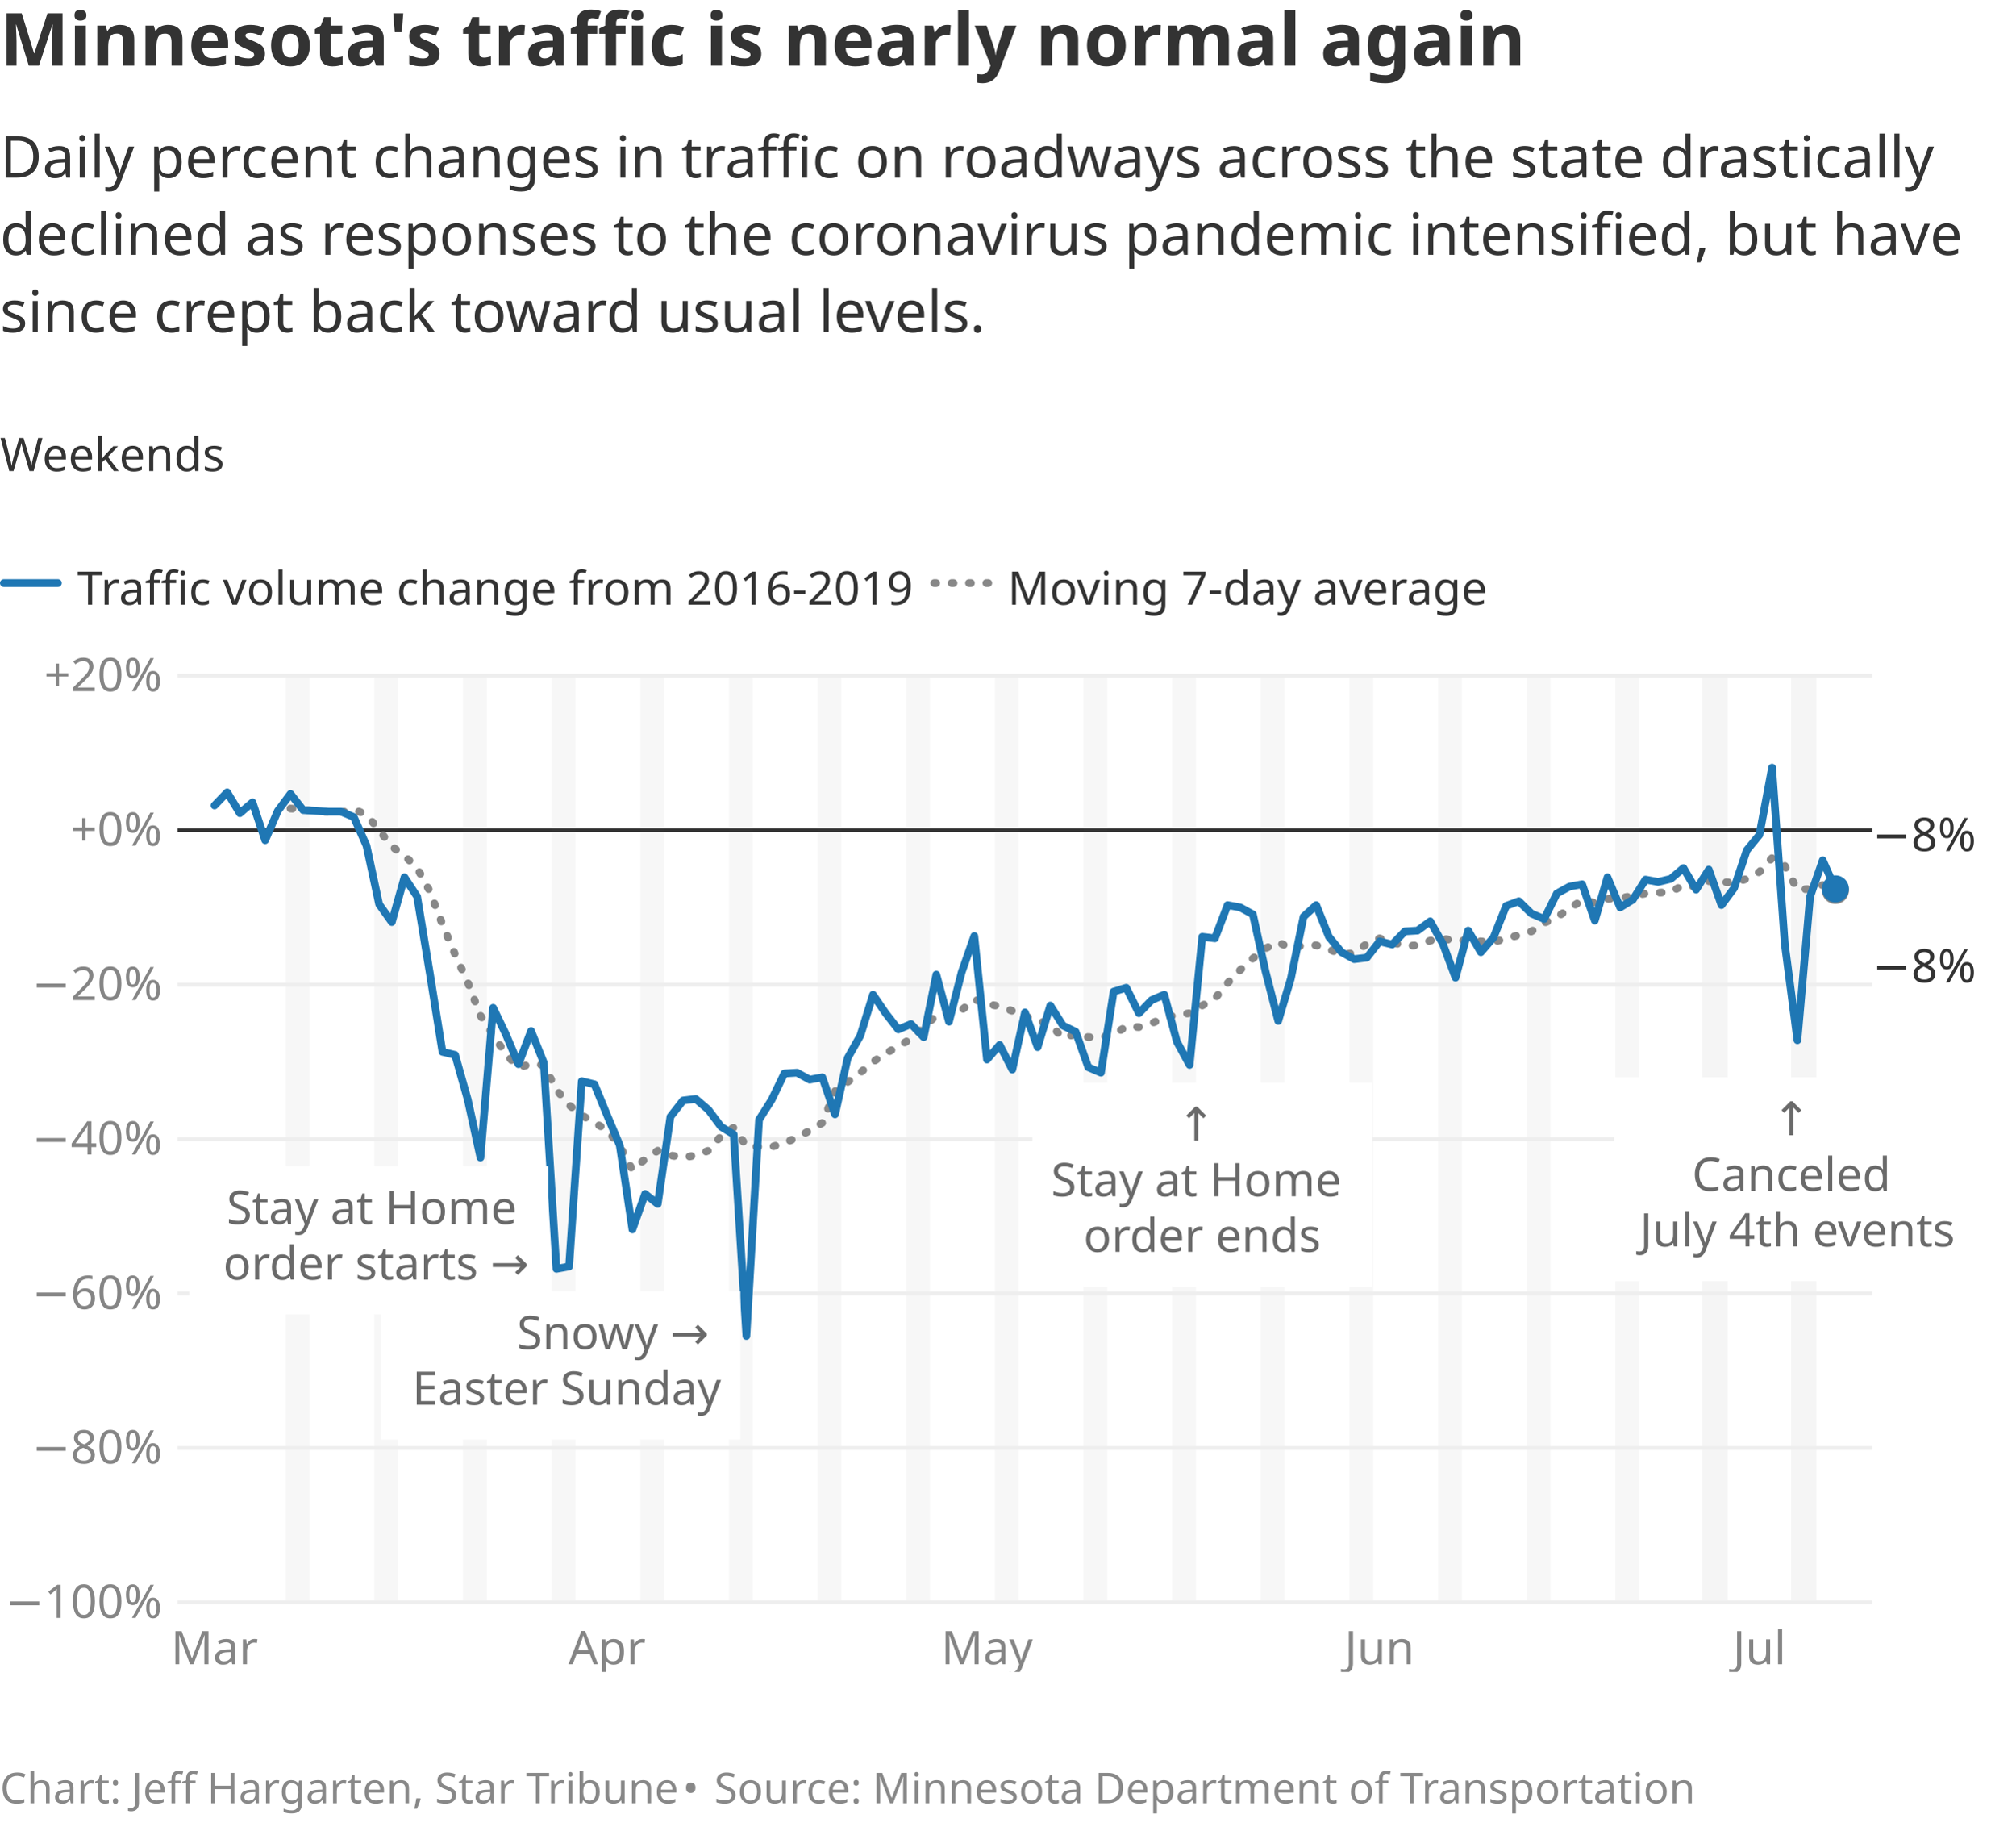
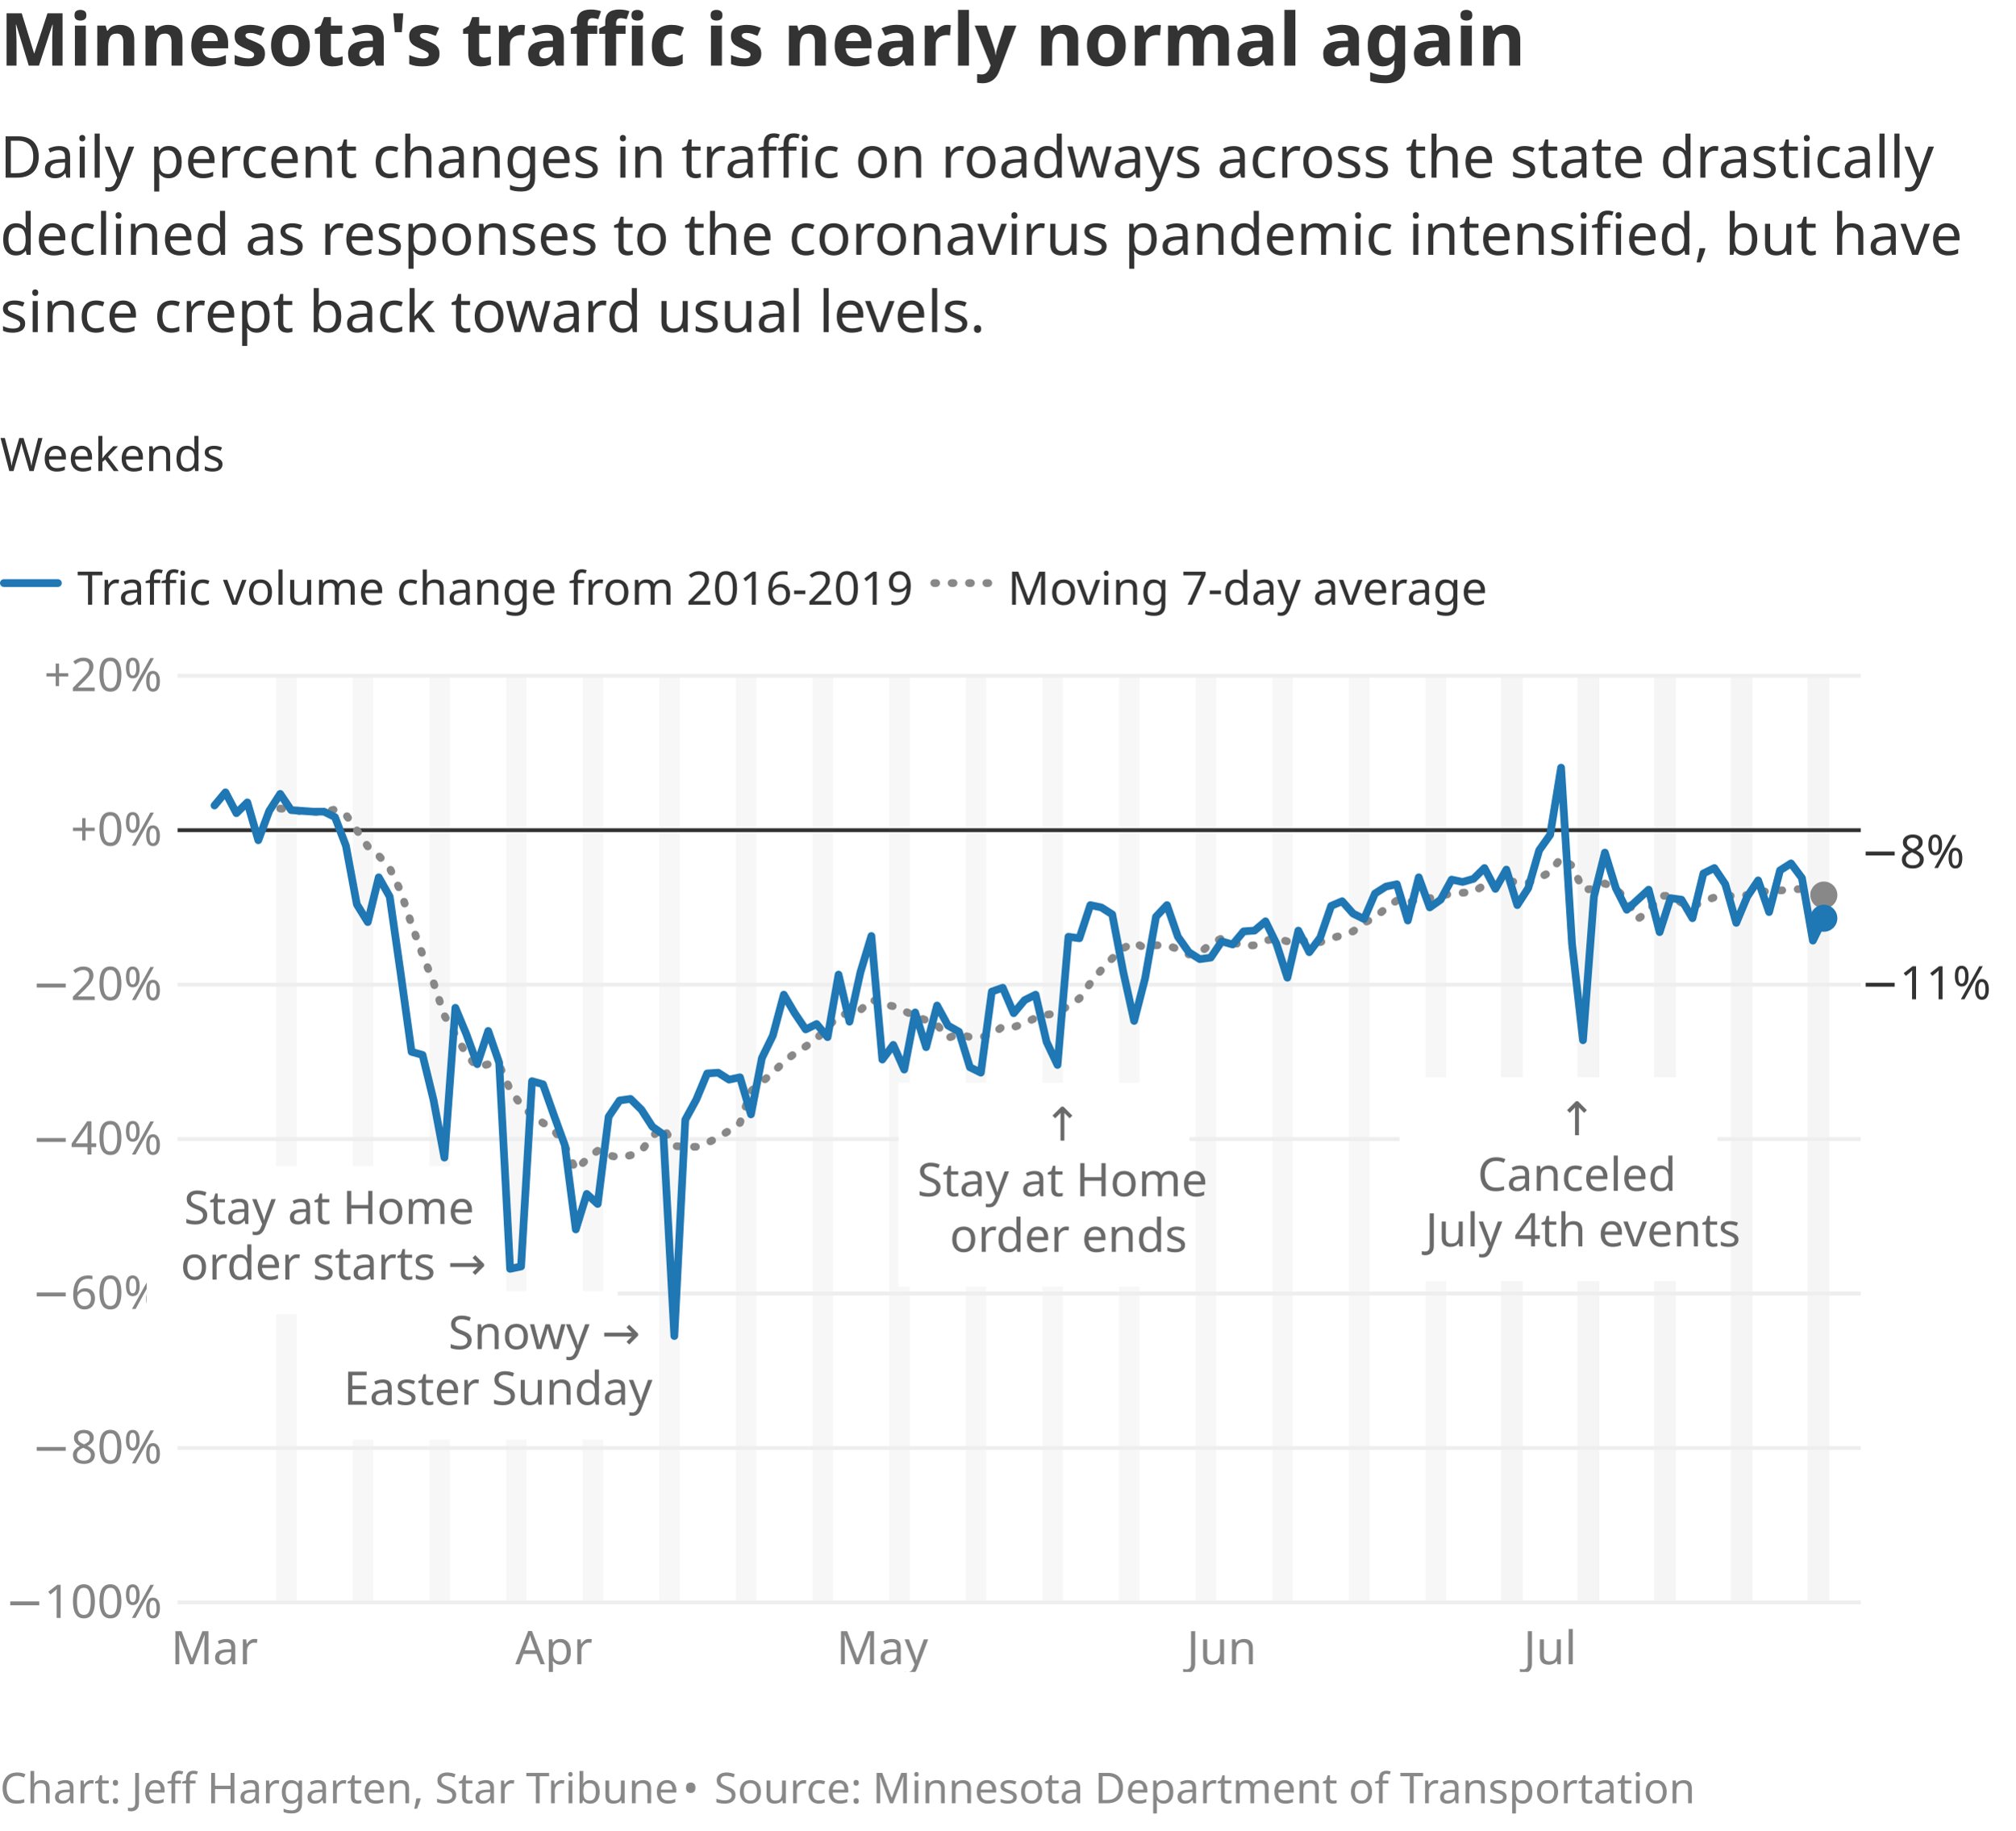
<svg xmlns="http://www.w3.org/2000/svg" id="exportSvg" width="522" height="474">
  <defs />
  <g>
    <g id="header-svg">
      <g id="text-svg">
        <text transform="translate(0, -2)" fill="rgb(51,51,51)" style="font-family: BentonSans; font-weight: 700; font-size: 19px;">
          <tspan x="0" dy="19">Minnesota's traffic is nearly normal again</tspan>
        </text>
      </g>
      <g id="text-svg">
        <text transform="translate(0, 31)" fill="rgb(51,51,51)" style="font-family: BentonSans; font-weight: 400; font-size: 15px;">
          <tspan x="0" dy="15">Daily percent changes in traffic on roadways across the state drastically </tspan>
        </text>
        <text transform="translate(0, 51)" fill="rgb(51,51,51)" style="font-family: BentonSans; font-weight: 400; font-size: 15px;">
          <tspan x="0" dy="15">declined as responses to the coronavirus pandemic intensified, but have </tspan>
        </text>
        <text transform="translate(0, 71)" fill="rgb(51,51,51)" style="font-family: BentonSans; font-weight: 400; font-size: 15px;">
          <tspan x="0" dy="15">since crept back toward usual levels.</tspan>
        </text>
        <text transform="translate(0, 110)" fill="rgb(51,51,51)" style="font-family: BentonSans; font-weight: 400; font-size: 12px;">
          <tspan x="0" dy="12">Weekends</tspan>
        </text>
      </g>
    </g>
    <g id="chart-svg">
      <g id="group-svg" clip-path="url(#rect-mask-group-0)" transform="translate(0, 141)">
        <clipPath id="rect-mask-group-0">
          <rect x="0" y="0" width="522" height="292" />
        </clipPath>
        <g id="group-svg" transform="translate(46, 34)">
          <g id="x-svg ticks-svg" transform="translate(0, 245)">
-             <g transform="translate(9.56427, 0)">
+             <g transform="translate(9.561404, 0)">
              <text transform="translate(-11.5, -12) translate(11.5, 11)" fill="rgb(133, 133, 133)" style="text-anchor: middle; font-family: BentonSans; font-weight: 400; font-size: 12px;">
                <tspan x="0" dy="12">Mar</tspan>
              </text>
            </g>
-             <g transform="translate(111.2519, 0)">
+             <g transform="translate(97.47428, 0)">
              <text transform="translate(-10, -12) translate(10, 11)" fill="rgb(133, 133, 133)" style="text-anchor: middle; font-family: BentonSans; font-weight: 400; font-size: 12px;">
                <tspan x="0" dy="12">Apr</tspan>
              </text>
            </g>
-             <g transform="translate(209.6593, 0)">
-               <text transform="translate(-12.49999, -12) translate(12.49999, 11)" fill="rgb(133, 133, 133)" style="text-anchor: middle; font-family: BentonSans; font-weight: 400; font-size: 12px;">
+             <g transform="translate(182.5513, 0)">
+               <text transform="translate(-12.5, -12) translate(12.5, 11)" fill="rgb(133, 133, 133)" style="text-anchor: middle; font-family: BentonSans; font-weight: 400; font-size: 12px;">
                <tspan x="0" dy="12">May</tspan>
              </text>
            </g>
-             <g transform="translate(311.3469, 0)">
+             <g transform="translate(270.4641, 0)">
              <text transform="translate(-10, -12) translate(10, 11)" fill="rgb(133, 133, 133)" style="text-anchor: middle; font-family: BentonSans; font-weight: 400; font-size: 12px;">
                <tspan x="0" dy="12">Jun</tspan>
              </text>
            </g>
-             <g transform="translate(409.7543, 0)">
+             <g transform="translate(355.5411, 0)">
              <text transform="translate(-8, -12) translate(8, 11)" fill="rgb(133, 133, 133)" style="text-anchor: middle; font-family: BentonSans; font-weight: 400; font-size: 12px;">
                <tspan x="0" dy="12">Jul</tspan>
              </text>
            </g>
          </g>
          <g id="x-svg axis-svg" transform="translate(0, 40)">
-             <line x1="0" x2="439" y1="0" y2="0" style="stroke: rgb(51, 51, 51); stroke-width: 1;" />
+             <line x1="0" x2="436" y1="0" y2="0" style="stroke: rgb(51, 51, 51); stroke-width: 1;" />
          </g>
          <g id="free-range-svg">
-             <rect width="6.15" height="240" transform="translate(28.01565, 0)" fill="rgb(87,87,87)" style="opacity: 0.05; fill: rgb(87, 87, 87);" />
-             <rect width="6.15" height="240" transform="translate(50.97737, 0)" fill="rgb(87,87,87)" style="opacity: 0.05; fill: rgb(87, 87, 87);" />
-             <rect width="6.15" height="240" transform="translate(73.93909, 0)" fill="rgb(87,87,87)" style="opacity: 0.05; fill: rgb(87, 87, 87);" />
-             <rect width="6.15" height="240" transform="translate(96.90081, 0)" fill="rgb(87,87,87)" style="opacity: 0.05; fill: rgb(87, 87, 87);" />
-             <rect width="6.15" height="240" transform="translate(119.8625, 0)" fill="rgb(87,87,87)" style="opacity: 0.05; fill: rgb(87, 87, 87);" />
-             <rect width="6.15" height="240" transform="translate(142.8243, 0)" fill="rgb(87,87,87)" style="opacity: 0.05; fill: rgb(87, 87, 87);" />
-             <rect width="6.15" height="240" transform="translate(165.786, 0)" fill="rgb(87,87,87)" style="opacity: 0.05; fill: rgb(87, 87, 87);" />
-             <rect width="6.15" height="240" transform="translate(188.7477, 0)" fill="rgb(87,87,87)" style="opacity: 0.05; fill: rgb(87, 87, 87);" />
-             <rect width="6.15" height="240" transform="translate(211.7094, 0)" fill="rgb(87,87,87)" style="opacity: 0.05; fill: rgb(87, 87, 87);" />
-             <rect width="6.15" height="240" transform="translate(234.6711, 0)" fill="rgb(87,87,87)" style="opacity: 0.05; fill: rgb(87, 87, 87);" />
-             <rect width="6.15" height="240" transform="translate(257.6329, 0)" fill="rgb(87,87,87)" style="opacity: 0.05; fill: rgb(87, 87, 87);" />
-             <rect width="6.15" height="240" transform="translate(280.5946, 0)" fill="rgb(87,87,87)" style="opacity: 0.05; fill: rgb(87, 87, 87);" />
-             <rect width="6.15" height="240" transform="translate(303.5563, 0)" fill="rgb(87,87,87)" style="opacity: 0.05; fill: rgb(87, 87, 87);" />
-             <rect width="6.15" height="240" transform="translate(326.518, 0)" fill="rgb(87,87,87)" style="opacity: 0.05; fill: rgb(87, 87, 87);" />
-             <rect width="6.15" height="240" transform="translate(349.4797, 0)" fill="rgb(87,87,87)" style="opacity: 0.05; fill: rgb(87, 87, 87);" />
-             <rect width="6.15" height="240" transform="translate(372.4415, 0)" fill="rgb(87,87,87)" style="opacity: 0.05; fill: rgb(87, 87, 87);" />
-             <rect width="6.56" height="240" transform="translate(394.9931, 0)" fill="rgb(51,51,51)" style="opacity: 0.05; fill: rgb(51, 51, 51);" />
-             <rect width="6.56" height="240" transform="translate(417.9549, 0)" fill="rgb(51,51,51)" style="opacity: 0.05; fill: rgb(51, 51, 51);" />
+             <rect width="5.317" height="240" transform="translate(25.51334, 0)" fill="rgb(87,87,87)" style="opacity: 0.05; fill: rgb(87, 87, 87);" />
+             <rect width="5.317" height="240" transform="translate(45.36463, 0)" fill="rgb(87,87,87)" style="opacity: 0.05; fill: rgb(87, 87, 87);" />
+             <rect width="5.317" height="240" transform="translate(65.21593, 0)" fill="rgb(87,87,87)" style="opacity: 0.05; fill: rgb(87, 87, 87);" />
+             <rect width="5.317" height="240" transform="translate(85.06722, 0)" fill="rgb(87,87,87)" style="opacity: 0.05; fill: rgb(87, 87, 87);" />
+             <rect width="5.317" height="240" transform="translate(104.9185, 0)" fill="rgb(87,87,87)" style="opacity: 0.05; fill: rgb(87, 87, 87);" />
+             <rect width="5.317" height="240" transform="translate(124.7698, 0)" fill="rgb(87,87,87)" style="opacity: 0.05; fill: rgb(87, 87, 87);" />
+             <rect width="5.317" height="240" transform="translate(144.6211, 0)" fill="rgb(87,87,87)" style="opacity: 0.05; fill: rgb(87, 87, 87);" />
+             <rect width="5.317" height="240" transform="translate(164.4724, 0)" fill="rgb(87,87,87)" style="opacity: 0.05; fill: rgb(87, 87, 87);" />
+             <rect width="5.317" height="240" transform="translate(184.3237, 0)" fill="rgb(87,87,87)" style="opacity: 0.05; fill: rgb(87, 87, 87);" />
+             <rect width="5.317" height="240" transform="translate(204.175, 0)" fill="rgb(87,87,87)" style="opacity: 0.05; fill: rgb(87, 87, 87);" />
+             <rect width="5.317" height="240" transform="translate(224.0263, 0)" fill="rgb(87,87,87)" style="opacity: 0.05; fill: rgb(87, 87, 87);" />
+             <rect width="5.317" height="240" transform="translate(243.8776, 0)" fill="rgb(87,87,87)" style="opacity: 0.05; fill: rgb(87, 87, 87);" />
+             <rect width="5.317" height="240" transform="translate(263.7289, 0)" fill="rgb(87,87,87)" style="opacity: 0.05; fill: rgb(87, 87, 87);" />
+             <rect width="5.317" height="240" transform="translate(283.5802, 0)" fill="rgb(87,87,87)" style="opacity: 0.05; fill: rgb(87, 87, 87);" />
+             <rect width="5.317" height="240" transform="translate(303.4315, 0)" fill="rgb(87,87,87)" style="opacity: 0.05; fill: rgb(87, 87, 87);" />
+             <rect width="5.317" height="240" transform="translate(323.2828, 0)" fill="rgb(87,87,87)" style="opacity: 0.05; fill: rgb(87, 87, 87);" />
+             <rect width="5.672" height="240" transform="translate(342.7796, 0)" fill="rgb(51,51,51)" style="opacity: 0.05; fill: rgb(51, 51, 51);" />
+             <rect width="5.672" height="240" transform="translate(362.6309, 0)" fill="rgb(51,51,51)" style="opacity: 0.05; fill: rgb(51, 51, 51);" />
+             <rect width="5.672" height="240" transform="translate(382.4822, 0)" fill="rgb(51,51,51)" style="opacity: 0.05; fill: rgb(51, 51, 51);" />
+             <rect width="5.672" height="240" transform="translate(402.3335, 0)" fill="rgb(51,51,51)" style="opacity: 0.05; fill: rgb(51, 51, 51);" />
+             <rect width="5.672" height="240" transform="translate(422.1847, 0)" fill="rgb(51,51,51)" style="opacity: 0.05; fill: rgb(51, 51, 51);" />
          </g>
          <g id="y-grid-svg">
            <g transform="translate(0, 240)">
-               <line x1="0" x2="439" y1="0" y2="0" style="stroke: rgb(238, 238, 238); stroke-width: 1;" />
+               <line x1="0" x2="436" y1="0" y2="0" style="stroke: rgb(238, 238, 238); stroke-width: 1;" />
              <text transform="translate(-4, 4) translate(-41, -12) translate(41, 0)" fill="rgb(133, 133, 133)" style="text-anchor: end; font-family: BentonSans; font-weight: 400; font-size: 12px;">
                <tspan x="0" dy="12">−100%</tspan>
              </text>
            </g>
            <g transform="translate(0, 200)">
-               <line x1="0" x2="439" y1="0" y2="0" style="stroke: rgb(238, 238, 238); stroke-width: 1;" />
+               <line x1="0" x2="436" y1="0" y2="0" style="stroke: rgb(238, 238, 238); stroke-width: 1;" />
              <text transform="translate(-4, 4) translate(-35, -12) translate(35, 0)" fill="rgb(133, 133, 133)" style="text-anchor: end; font-family: BentonSans; font-weight: 400; font-size: 12px;">
                <tspan x="0" dy="12">−80%</tspan>
              </text>
            </g>
            <g transform="translate(0, 160)">
-               <line x1="0" x2="439" y1="0" y2="0" style="stroke: rgb(238, 238, 238); stroke-width: 1;" />
+               <line x1="0" x2="436" y1="0" y2="0" style="stroke: rgb(238, 238, 238); stroke-width: 1;" />
              <text transform="translate(-4, 4) translate(-35, -12) translate(35, 0)" fill="rgb(133, 133, 133)" style="text-anchor: end; font-family: BentonSans; font-weight: 400; font-size: 12px;">
                <tspan x="0" dy="12">−60%</tspan>
              </text>
            </g>
            <g transform="translate(0, 120)">
-               <line x1="0" x2="439" y1="0" y2="0" style="stroke: rgb(238, 238, 238); stroke-width: 1;" />
+               <line x1="0" x2="436" y1="0" y2="0" style="stroke: rgb(238, 238, 238); stroke-width: 1;" />
              <text transform="translate(-4, 4) translate(-35, -12) translate(35, 0)" fill="rgb(133, 133, 133)" style="text-anchor: end; font-family: BentonSans; font-weight: 400; font-size: 12px;">
                <tspan x="0" dy="12">−40%</tspan>
              </text>
            </g>
            <g transform="translate(0, 80)">
-               <line x1="0" x2="439" y1="0" y2="0" style="stroke: rgb(238, 238, 238); stroke-width: 1;" />
+               <line x1="0" x2="436" y1="0" y2="0" style="stroke: rgb(238, 238, 238); stroke-width: 1;" />
              <text transform="translate(-4, 4) translate(-35, -12) translate(35, 0)" fill="rgb(133, 133, 133)" style="text-anchor: end; font-family: BentonSans; font-weight: 400; font-size: 12px;">
                <tspan x="0" dy="12">−20%</tspan>
              </text>
            </g>
            <g id="tick-svg tick-major-svg" transform="translate(0, 40)">
              <text transform="translate(-4, 4) translate(-28, -12) translate(28, 0)" fill="rgb(133, 133, 133)" style="text-anchor: end; font-family: BentonSans; font-weight: 400; font-size: 12px;">
                <tspan x="0" dy="12">+0%</tspan>
              </text>
            </g>
            <g>
-               <line x1="0" x2="439" y1="0" y2="0" style="stroke: rgb(238, 238, 238); stroke-width: 1;" />
+               <line x1="0" x2="436" y1="0" y2="0" style="stroke: rgb(238, 238, 238); stroke-width: 1;" />
              <text transform="translate(-4, 4) translate(-35, -12) translate(35, 0)" fill="rgb(133, 133, 133)" style="text-anchor: end; font-family: BentonSans; font-weight: 400; font-size: 12px;">
                <tspan x="0" dy="12">+20%</tspan>
              </text>
            </g>
          </g>
          <g id="lines-svg">
            <g id="moving_average-svg">
-               <path d="M29.246,34.4L32.526,34.6L35.806,35.2L39.086,35.2L42.367,35.4L45.647,34.6L48.927,36L52.207,40L55.488,44.2L58.768,46.6L62.048,49.8L65.328,55.8L68.609,64.4L71.889,72.2L75.169,79.4L78.449,88L81.73,93L85.01,98L88.29,101.4L91.57,100.6L94.851,100.8L98.131,107.2L101.411,111.2L104.691,113.8L107.972,115.8L111.252,117.6L114.532,121.8L117.812,128L121.093,125.2L124.373,123L127.653,124.2L130.933,124.8L134.214,124.2L137.494,123L140.774,119.2L144.054,117L147.335,121.8L150.615,122L153.895,122L157.175,121L160.456,119.6L163.736,117.8L167.016,115.8L170.296,107.6L173.577,105.2L176.857,102.8L180.137,100L183.417,97.8L186.698,96L189.978,94L193.258,91L196.538,88L199.819,87.4L203.099,86.6L206.379,83.8L209.659,85L212.94,85.6L216.22,86.8L219.5,88.2L222.78,89.2L226.06,90.4L229.341,93.8L232.621,92.8L235.901,93.6L239.181,93.6L242.462,93L245.742,90.8L249.022,91L252.302,90L255.583,88.6L258.863,87.8L262.143,87.4L265.423,85.4L268.704,83.6L271.984,79.6L275.264,76.2L278.544,73.2L281.825,70.6L285.105,69L288.385,70.6L291.665,69.8L294.946,69.8L298.226,70.8L301.506,72.2L304.786,71.8L308.067,69.4L311.347,68L314.627,69L317.907,70L321.188,69.8L324.468,68.6L327.748,68L331.028,68.8L334.309,68.4L337.589,68.8L340.869,69L344.149,68L347.43,67.2L350.71,66.2L353.99,64L357.27,62.6L360.551,60.2L363.831,58.2L367.111,58.8L370.391,57.8L373.672,57.6L376.952,57L380.232,56.4L383.512,56.2L386.793,56L390.073,54.2L393.353,54.6L396.633,53.2L399.914,53.4L403.194,53.6L406.474,52.6L409.754,50.8L413.035,47.2L416.315,49.2L419.595,55.4L422.875,55.2L426.155,54.2L429.436,55.6" stroke="rgb(136,136,136)" id="moving_average" style="stroke-width: 2; stroke-dasharray: 0.5, 4; stroke-linejoin: round; stroke-linecap: round; fill: none; mix-blend-mode: normal;" />
+               <path d="M26.577,34.4L29.413,34.6L32.249,35.2L35.084,35.2L37.92,35.4L40.756,34.6L43.592,36L46.428,40L49.264,44.2L52.1,46.6L54.936,49.8L57.772,55.8L60.608,64.4L63.443,72.2L66.279,79.4L69.115,88L71.951,93L74.787,98L77.623,101.4L80.459,100.6L83.295,100.8L86.131,107.2L88.967,111.2L91.802,113.8L94.638,115.8L97.474,117.6L100.31,121.8L103.146,128L105.982,125.2L108.818,123L111.654,124.2L114.49,124.8L117.326,124.2L120.161,123L122.997,119.2L125.833,117L128.669,121.8L131.505,122L134.341,122L137.177,121L140.013,119.6L142.849,117.8L145.685,115.8L148.52,107.6L151.356,105.2L154.192,102.8L157.028,100L159.864,97.8L162.7,96L165.536,94L168.372,91L171.208,88L174.044,87.4L176.879,86.6L179.715,83.8L182.551,85L185.387,85.6L188.223,86.8L191.059,88.2L193.895,89.2L196.731,90.4L199.567,93.8L202.403,92.8L205.238,93.6L208.074,93.6L210.91,93L213.746,90.8L216.582,91L219.418,90L222.254,88.6L225.09,87.8L227.926,87.4L230.762,85.4L233.597,83.6L236.433,79.6L239.269,76.2L242.105,73.2L244.941,70.6L247.777,69L250.613,70.6L253.449,69.8L256.285,69.8L259.121,70.8L261.956,72.2L264.792,71.8L267.628,69.4L270.464,68L273.3,69L276.136,70L278.972,69.8L281.808,68.6L284.644,68L287.48,68.8L290.315,68.4L293.151,68.8L295.987,69L298.823,68L301.659,67.2L304.495,66.2L307.331,64L310.167,62.6L313.003,60.2L315.839,58.2L318.674,58.8L321.51,57.8L324.346,57.6L327.182,57L330.018,56.4L332.854,56.2L335.69,56L338.526,54.2L341.362,54.6L344.198,53.2L347.033,53.4L349.869,53.6L352.705,52.4L355.541,50.8L358.377,47.2L361.213,49.2L364.049,55.4L366.885,55.2L369.721,53.8L372.557,55.2L375.392,58L378.228,63L381.064,61L383.9,57L386.736,57L389.572,58.8L392.408,59.8L395.244,58.4L398.08,57.4L400.916,57.2L403.751,56.8L406.587,56.8L409.423,56L412.259,55.8L415.095,55.6L417.931,55.4L420.767,55.2L423.603,56L426.439,56.8" stroke="rgb(136,136,136)" id="moving_average" style="stroke-width: 2; stroke-dasharray: 0.5, 4; stroke-linejoin: round; stroke-linecap: round; fill: none; mix-blend-mode: normal;" />
            </g>
            <g id="mn_volume-svg">
-               <path d="M9.564,33.6L12.845,30.2L16.125,35.6L19.405,32.8L22.685,42.6L25.965,35L29.246,30.6L32.526,34.8L35.806,35L39.086,35.2L42.367,35.2L45.647,36.6L48.927,44L52.207,59.2L55.488,63.8L58.768,52.2L62.048,57.2L65.328,77L68.609,97.4L71.889,98.2L75.169,109.8L78.449,124.8L81.73,86L85.01,92.8L88.29,100.6L91.57,92L94.851,100.2L98.131,153.6L101.411,153L104.691,105L107.972,105.8L111.252,113.8L114.532,121.6L117.812,143.4L121.093,134.2L124.373,136.8L127.653,114.2L130.933,110L134.214,109.6L137.494,112.4L140.774,116.8L144.054,118.8L147.335,171L150.615,115L153.895,109.8L157.175,103L160.456,102.8L163.736,104.6L167.016,104L170.296,113.6L173.577,99L176.857,93.2L180.137,82.6L183.417,87.4L186.698,91.6L189.978,90.2L193.258,93.6L196.538,77.4L199.819,89.6L203.099,76.8L206.379,67.4L209.659,99.4L212.94,95.6L216.22,102L219.5,87.2L222.78,96.2L226.06,85.4L229.341,90.6L232.621,92.2L235.901,101.4L239.181,102.8L242.462,81.8L245.742,80.8L249.022,87.4L252.302,84L255.583,82.6L258.863,94.8L262.143,100.8L265.423,67.6L268.704,68L271.984,59.4L275.264,60L278.544,61.8L281.825,76.6L285.105,89.4L288.385,78.4L291.665,62.4L294.946,59.4L298.226,67.6L301.506,71.6L304.786,73.4L308.067,73L311.347,68.8L314.627,69.6L317.907,66.2L321.188,66L324.468,63.6L327.748,69.4L331.028,78.2L334.309,66L337.589,71.6L340.869,67.8L344.149,59.6L347.43,58.4L350.71,61.6L353.99,63L357.27,56.4L360.551,54.6L363.831,54L367.111,63.4L370.391,52.2L373.672,60L376.952,58L380.232,52.8L383.512,53.4L386.793,52.6L390.073,49.8L393.353,55.4L396.633,50.2L399.914,59.4L403.194,55L406.474,45.2L409.754,41.2L413.035,23.8L416.315,69.4L419.595,94.4L422.875,57.2L426.155,47.8L429.436,55.2" stroke="rgb(31,119,180)" id="mn_volume" style="stroke-width: 2; stroke-linejoin: round; stroke-linecap: round; fill: none; mix-blend-mode: normal;" />
+               <path d="M9.561,33.6L12.397,30.2L15.233,35.6L18.069,32.8L20.905,42.6L23.741,35L26.577,30.6L29.413,34.8L32.249,35L35.084,35.2L37.92,35.2L40.756,36.6L43.592,44L46.428,59.2L49.264,63.8L52.1,52.2L54.936,57.2L57.772,77L60.608,97.4L63.443,98.2L66.279,109.8L69.115,124.8L71.951,86L74.787,92.8L77.623,100.6L80.459,92L83.295,100.2L86.131,153.6L88.967,153L91.802,105L94.638,105.8L97.474,113.8L100.31,121.6L103.146,143.4L105.982,134.2L108.818,136.8L111.654,114.2L114.49,110L117.326,109.6L120.161,112.4L122.997,116.8L125.833,118.8L128.669,171L131.505,115L134.341,109.8L137.177,103L140.013,102.8L142.849,104.6L145.685,104L148.52,113.6L151.356,99L154.192,93.2L157.028,82.6L159.864,87.4L162.7,91.6L165.536,90.2L168.372,93.6L171.208,77.4L174.044,89.6L176.879,76.8L179.715,67.4L182.551,99.4L185.387,95.6L188.223,102L191.059,87.2L193.895,96.2L196.731,85.4L199.567,90.6L202.403,92.2L205.238,101.4L208.074,102.8L210.91,81.8L213.746,80.8L216.582,87.4L219.418,84L222.254,82.6L225.09,94.8L227.926,100.8L230.762,67.6L233.597,68L236.433,59.4L239.269,60L242.105,61.8L244.941,76.6L247.777,89.4L250.613,78.4L253.449,62.4L256.285,59.4L259.121,67.6L261.956,71.6L264.792,73.4L267.628,73L270.464,68.8L273.3,69.6L276.136,66.2L278.972,66L281.808,63.6L284.644,69.4L287.48,78.2L290.315,66L293.151,71.6L295.987,67.8L298.823,59.6L301.659,58.4L304.495,61.6L307.331,63L310.167,56.4L313.003,54.6L315.839,54L318.674,63.4L321.51,52.2L324.346,60L327.182,58L330.018,52.8L332.854,53.4L335.69,52.6L338.526,49.8L341.362,55.2L344.198,50.2L347.033,59.4L349.869,55L352.705,45.2L355.541,41.2L358.377,23.8L361.213,69.4L364.049,94.4L366.885,57.2L369.721,45.8L372.557,55L375.392,60.6L378.228,58L381.064,55.4L383.9,66.4L386.736,57.6L389.572,58L392.408,62.8L395.244,51.2L398.08,49.8L400.916,54L403.751,64L406.587,57.2L409.423,53L412.259,61.2L415.095,50.4L417.931,48.6L420.767,52.4L423.603,68.6L426.439,62.8" stroke="rgb(31,119,180)" id="mn_volume" style="stroke-width: 2; stroke-linejoin: round; stroke-linecap: round; fill: none; mix-blend-mode: normal;" />
            </g>
          </g>
          <g id="line-symbols-svg">
-             <path d="M -1,0 a 1,1 0 1,0 2,0 a 1,1 0 1,0 -2,0 Z" id="moving_average" transform="translate(429.4357, 55.6) scale(3.5)" style="fill: rgb(136, 136, 136); mix-blend-mode: normal;" />
-             <path d="M -1,0 a 1,1 0 1,0 2,0 a 1,1 0 1,0 -2,0 Z" id="mn_volume" transform="translate(429.4357, 55.2) scale(3.5)" style="fill: rgb(31, 119, 180); mix-blend-mode: normal;" />
+             <path d="M -1,0 a 1,1 0 1,0 2,0 a 1,1 0 1,0 -2,0 Z" id="moving_average" transform="translate(426.4386, 56.8) scale(3.5)" style="fill: rgb(136, 136, 136); mix-blend-mode: normal;" />
+             <path d="M -1,0 a 1,1 0 1,0 2,0 a 1,1 0 1,0 -2,0 Z" id="mn_volume" transform="translate(426.4386, 62.8) scale(3.5)" style="fill: rgb(31, 119, 180); mix-blend-mode: normal;" />
          </g>
          <g id="free-texts-svg">
            <g id="bg-svg">
-               <rect width="93" height="38.406" transform="translate(3.023699, 126.9938)" fill="rgb(255,255,255)" style="fill: rgb(255, 255, 255);" />
-               <rect width="93" height="38.406" transform="translate(52.7741, 159.4)" fill="rgb(255,255,255)" style="fill: rgb(255, 255, 255);" />
-               <rect width="88" height="52.812" transform="translate(221.4234, 105.4)" fill="rgb(255,255,255)" style="fill: rgb(255, 255, 255);" />
-               <rect width="95" height="52.812" transform="translate(372.095, 103.9938)" fill="rgb(255,255,255)" style="fill: rgb(255, 255, 255);" />
-             </g>
-             <text transform="translate(91.02371, 141.9938) translate(-83.00001, -12) translate(83.00001, 0)" fill="rgb(106, 106, 106)" style="text-anchor: end; font-family: BentonSans; font-weight: 400; font-size: 12px;">
+               <rect width="78.656" height="38.406" transform="translate(-8.013765, 126.9938)" fill="rgb(255,255,255)" style="fill: rgb(255, 255, 255);" />
+               <rect width="78.984" height="38.406" transform="translate(34.99737, 159.4)" fill="rgb(255,255,255)" style="fill: rgb(255, 255, 255);" />
+               <rect width="75.344" height="52.812" transform="translate(186.7616, 105.4)" fill="rgb(255,255,255)" style="fill: rgb(255, 255, 255);" />
+               <rect width="82.328" height="52.812" transform="translate(316.5488, 103.9938)" fill="rgb(255,255,255)" style="fill: rgb(255, 255, 255);" />
+             </g>
+             <text transform="translate(79.98624, 141.9938) translate(-83, -12) translate(83, 0)" fill="rgb(106, 106, 106)" style="text-anchor: end; font-family: BentonSans; font-weight: 400; font-size: 12px;">
              <tspan x="0" dy="12">Stay at Home</tspan>
              <tspan x="0" dy="14.4">order starts →</tspan>
            </text>
-             <text transform="translate(140.7741, 174.4) translate(-83, -12) translate(83, 0)" fill="rgb(106, 106, 106)" style="text-anchor: end; font-family: BentonSans; font-weight: 400; font-size: 12px;">
+             <text transform="translate(122.9974, 174.4) translate(-83, -12) translate(83, 0)" fill="rgb(106, 106, 106)" style="text-anchor: end; font-family: BentonSans; font-weight: 400; font-size: 12px;">
              <tspan x="0" dy="12">Snowy →</tspan>
              <tspan x="0" dy="14.4">Easter Sunday</tspan>
            </text>
-             <text transform="translate(265.4234, 120.4) translate(-39, -12) translate(39, 0)" fill="rgb(106, 106, 106)" style="text-anchor: middle; font-family: BentonSans; font-weight: 400; font-size: 12px;">
+             <text transform="translate(230.7615, 120.4) translate(-38.99999, -12) translate(38.99999, 0)" fill="rgb(106, 106, 106)" style="text-anchor: middle; font-family: BentonSans; font-weight: 400; font-size: 12px;">
              <tspan x="0" dy="12">↑</tspan>
              <tspan x="0" dy="14.4">Stay at Home</tspan>
              <tspan x="0" dy="14.4">order ends</tspan>
            </text>
-             <text transform="translate(419.595, 118.9938) translate(-42.5, -12) translate(42.5, 0)" fill="rgb(106, 106, 106)" style="text-anchor: middle; font-family: BentonSans; font-weight: 400; font-size: 12px;">
+             <text transform="translate(364.0488, 118.9938) translate(-42.5, -12) translate(42.5, 0)" fill="rgb(106, 106, 106)" style="text-anchor: middle; font-family: BentonSans; font-weight: 400; font-size: 12px;">
              <tspan x="0" dy="12">↑</tspan>
              <tspan x="0" dy="14.4">Canceled </tspan>
              <tspan x="0" dy="14.4">July 4th events</tspan>
            </text>
          </g>
        </g>
      </g>
      <g id="mn_volume-svg" clip-path="url(#rect-mask-mn_volume-1)" transform="translate(0, 141)">
        <clipPath id="rect-mask-mn_volume-1">
          <rect x="0" y="0" width="16" height="20" />
        </clipPath>
        <path d="M1,10 L15,10" stroke="rgb(31,119,180)" id="mn_volume" style="stroke-width: 2; stroke-linejoin: round; stroke-linecap: round; fill: none; mix-blend-mode: normal;" />
      </g>
      <g id="mn_volume-svg">
        <text transform="translate(20, 144.6094)" fill="rgb(51,51,51)" style="font-family: BentonSans; font-weight: 400; font-size: 12px;">
          <tspan x="0" dy="12">Traffic volume change from 2016-2019</tspan>
        </text>
      </g>
      <g id="moving_average-svg" clip-path="url(#rect-mask-moving_average-2)" transform="translate(241, 141)">
        <clipPath id="rect-mask-moving_average-2">
          <rect x="0" y="0" width="16" height="20" />
        </clipPath>
        <path d="M1,10 L15,10" stroke="rgb(136,136,136)" id="moving_average" style="stroke-width: 2; stroke-dasharray: 0.5, 4; stroke-linejoin: round; stroke-linecap: round; fill: none; mix-blend-mode: normal;" />
      </g>
      <g id="moving_average-svg">
        <text transform="translate(261, 144.6094)" fill="rgb(51,51,51)" style="font-family: BentonSans; font-weight: 400; font-size: 12px;">
          <tspan x="0" dy="12">Moving 7-day average</tspan>
        </text>
      </g>
      <g id="moving_average-svg">
-         <text transform="translate(485, 242.3906)" fill="rgb(51,51,51)" style="font-family: BentonSans; font-weight: 400; font-size: 12px;">
+         <text transform="translate(482, 212.7969)" fill="rgb(51,51,51)" style="font-family: BentonSans; font-weight: 400; font-size: 12px;">
          <tspan x="0" dy="12">−8%</tspan>
        </text>
      </g>
      <g id="mn_volume-svg">
-         <text transform="translate(485, 208.3906)" fill="rgb(51,51,51)" style="font-family: BentonSans; font-weight: 400; font-size: 12px;">
-           <tspan x="0" dy="12">−8%</tspan>
+         <text transform="translate(482, 246.7969)" fill="rgb(51,51,51)" style="font-family: BentonSans; font-weight: 400; font-size: 12px;">
+           <tspan x="0" dy="12">−11%</tspan>
        </text>
      </g>
    </g>
    <g id="after-body-svg" />
    <g id="above-footer-svg" />
    <g id="footer-svg">
      <g id="footer-inner-svg">
        <g id="footer-main-svg">
          <g id="text-svg">
            <text transform="translate(0, 456)" fill="rgb(136,136,136)" style="font-family: BentonSans; font-weight: 400; font-size: 11px;">
              <tspan x="0" dy="11">Chart:</tspan>
            </text>
            <text transform="translate(34, 456)" fill="rgb(136,136,136)" style="font-family: BentonSans; font-weight: 400; font-size: 11px;">
              <tspan x="0" dy="11">Jeff Hargarten, Star Tribune</tspan>
            </text>
          </g>
          <g id="text-svg">
            <text transform="translate(174, 456)" fill="rgb(136,136,136)" style="font-family: BentonSans; font-weight: 400; font-size: 11px;">
              <tspan x="0" dy="11">​ •</tspan>
            </text>
          </g>
          <g id="text-svg">
            <text transform="translate(185, 456)" fill="rgb(136,136,136)" style="font-family: BentonSans; font-weight: 400; font-size: 11px;">
              <tspan x="0" dy="11">Source:</tspan>
            </text>
            <text transform="translate(226, 456)" fill="rgb(136,136,136)" style="font-family: BentonSans; font-weight: 400; font-size: 11px;">
              <tspan x="0" dy="11">Minnesota Department of Transportation</tspan>
            </text>
          </g>
        </g>
      </g>
    </g>
    <g id="below-footer-svg" />
  </g>
</svg>
